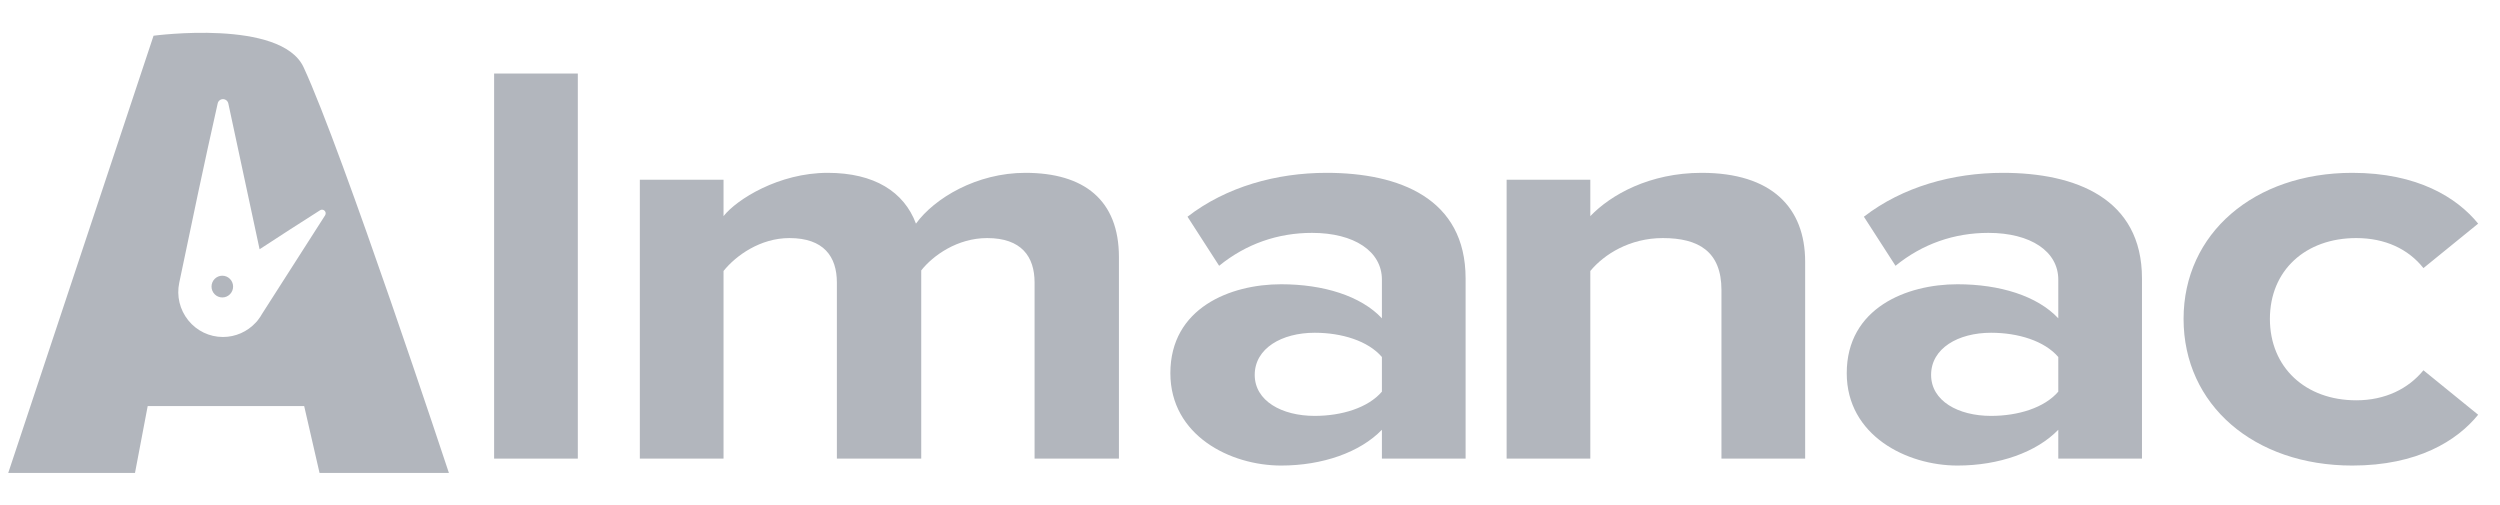
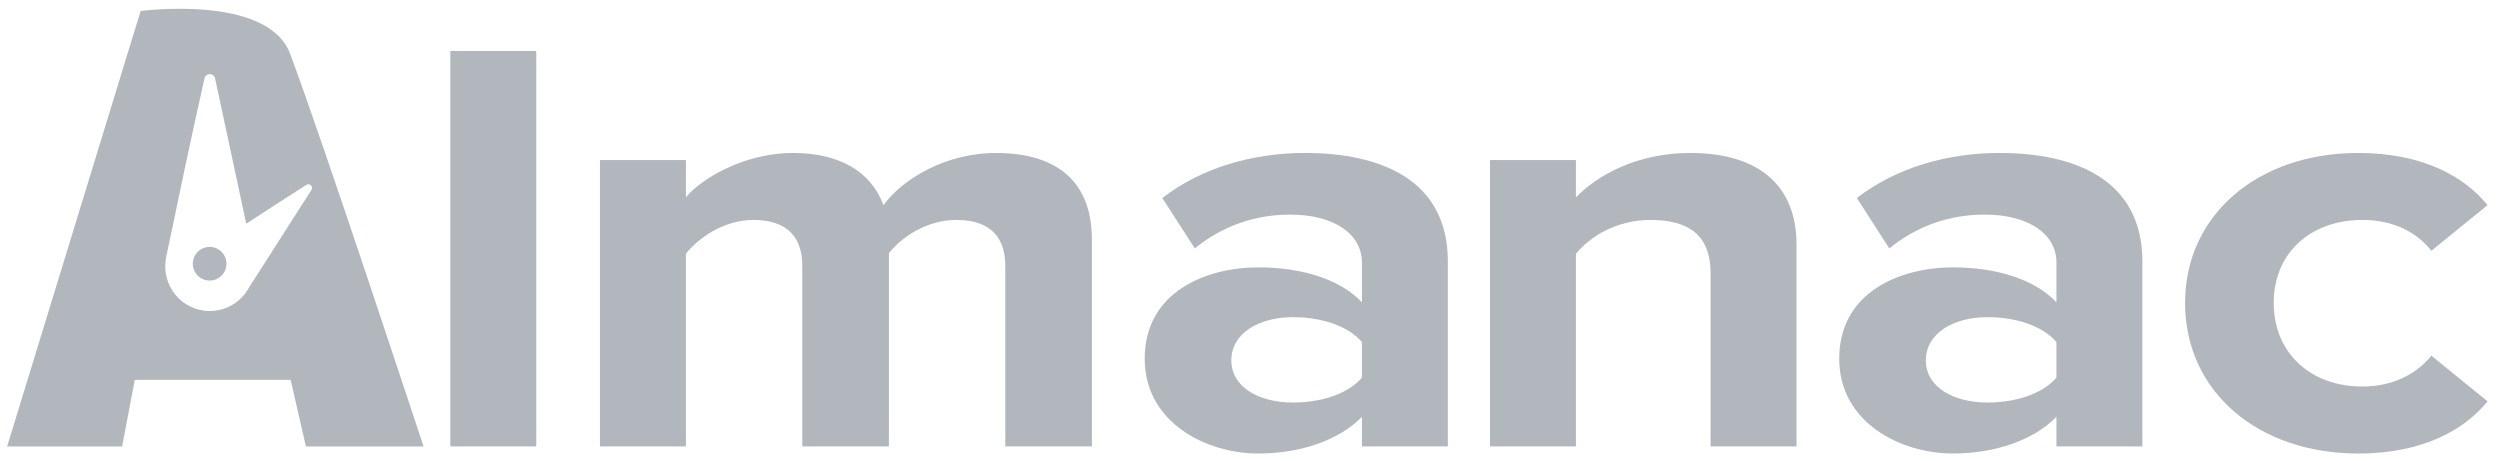
- <svg xmlns="http://www.w3.org/2000/svg" width="100%" height="100%" viewBox="0 0 238 48" version="1.1" xml:space="preserve" style="fill-rule:evenodd;clip-rule:evenodd;stroke-linejoin:round;stroke-miterlimit:2;">
+ <svg xmlns="http://www.w3.org/2000/svg" width="100%" height="100%" viewBox="0 0 217 40" version="1.1" xml:space="preserve" style="fill-rule:evenodd;clip-rule:evenodd;stroke-linejoin:round;stroke-miterlimit:2;">
  <g transform="matrix(1,0,0,1,0,-98)">
-     <g id="Artboard2" transform="matrix(0.716867,0,0,1,0,0)">
+     <g id="Artboard2" transform="matrix(0.653614,0,0,0.833333,0,16.33333)">
      <rect x="0" y="98" width="332" height="48" style="fill:none;" />
-       <g transform="matrix(1.591661,0,0,1.290294,-9.927742,95.96794)">
+       <g transform="matrix(1.63433,0,0,1.449579,-17.76713,93.16374)">
        <rect x="47.464" y="7" width="6.983" height="28.412" style="fill:rgb(178,182,189);fill-rule:nonzero;" />
      </g>
-       <g transform="matrix(1.591661,0,0,1.290294,-12.71766,95.96794)">
+       <g transform="matrix(1.63433,0,0,1.449579,-20.63184,93.16374)">
        <path d="M101.348,35.412L101.348,20.546C101.348,16.329 98.434,14.327 93.54,14.327C89.472,14.327 85.953,16.201 84.413,18.075C83.423,15.732 80.949,14.327 77.045,14.327C72.976,14.327 69.457,16.286 68.358,17.522L68.358,14.838L61.375,14.838L61.375,35.412L68.358,35.412L68.358,21.568C69.402,20.418 71.437,19.14 73.856,19.14C76.715,19.14 77.815,20.503 77.815,22.42L77.815,35.412L84.853,35.412L84.853,21.526C85.843,20.418 87.877,19.14 90.351,19.14C93.21,19.14 94.31,20.503 94.31,22.42L94.31,35.412L101.348,35.412Z" style="fill:rgb(178,182,189);fill-rule:nonzero;" />
      </g>
-       <g transform="matrix(1.591661,0,0,1.290294,-14.11262,95.96794)">
+       <g transform="matrix(1.63433,0,0,1.449579,-22.0642,93.16374)">
        <path d="M131.149,35.412L131.149,22.122C131.149,16.201 125.596,14.327 119.548,14.327C115.369,14.327 111.19,15.349 107.946,17.564L110.585,21.185C112.84,19.566 115.479,18.757 118.338,18.757C121.857,18.757 124.166,20.12 124.166,22.207L124.166,25.061C122.407,23.4 119.273,22.548 115.754,22.548C111.52,22.548 106.516,24.295 106.516,29.108C106.516,33.709 111.52,35.924 115.754,35.924C119.218,35.924 122.352,34.944 124.166,33.283L124.166,35.412L131.149,35.412ZM124.166,30.471C123.012,31.664 120.812,32.26 118.558,32.26C115.809,32.26 113.554,31.153 113.554,29.236C113.554,27.276 115.809,26.126 118.558,26.126C120.812,26.126 123.012,26.723 124.166,27.915L124.166,30.471Z" style="fill:rgb(178,182,189);fill-rule:nonzero;" />
      </g>
-       <g transform="matrix(1.591661,0,0,1.290294,-19.69245,95.96794)">
+       <g transform="matrix(1.63433,0,0,1.449579,-27.79361,93.16374)">
        <path d="M162.985,35.412L162.985,20.887C162.985,16.883 160.181,14.327 154.352,14.327C150.009,14.327 146.765,15.945 145.06,17.522L145.06,14.838L138.077,14.838L138.077,35.412L145.06,35.412L145.06,21.568C146.215,20.333 148.359,19.14 151.108,19.14C154.077,19.14 156.002,20.12 156.002,22.974L156.002,35.412L162.985,35.412Z" style="fill:rgb(178,182,189);fill-rule:nonzero;" />
      </g>
-       <g transform="matrix(1.591661,0,0,1.290294,-22.48236,95.96794)">
+       <g transform="matrix(1.63433,0,0,1.449579,-30.65832,93.16374)">
        <path d="M192.841,35.412L192.841,22.122C192.841,16.201 187.288,14.327 181.239,14.327C177.061,14.327 172.882,15.349 169.638,17.564L172.277,21.185C174.531,19.566 177.171,18.757 180.03,18.757C183.549,18.757 185.858,20.12 185.858,22.207L185.858,25.061C184.099,23.4 180.964,22.548 177.445,22.548C173.212,22.548 168.208,24.295 168.208,29.108C168.208,33.709 173.212,35.924 177.445,35.924C180.909,35.924 184.044,34.944 185.858,33.283L185.858,35.412L192.841,35.412ZM185.858,30.471C184.703,31.664 182.504,32.26 180.25,32.26C177.5,32.26 175.246,31.153 175.246,29.236C175.246,27.276 177.5,26.126 180.25,26.126C182.504,26.126 184.703,26.723 185.858,27.915L185.858,30.471Z" style="fill:rgb(178,182,189);fill-rule:nonzero;" />
      </g>
-       <g transform="matrix(1.591661,0,0,1.290294,-25.27228,95.96794)">
+       <g transform="matrix(1.63433,0,0,1.449579,-33.52303,93.16374)">
        <path d="M198.064,25.104C198.064,31.451 203.948,35.924 212.14,35.924C217.584,35.924 220.883,34.092 222.642,32.175L218.078,28.895C216.814,30.258 214.889,31.11 212.47,31.11C208.236,31.11 205.267,28.682 205.267,25.104C205.267,21.526 208.236,19.14 212.47,19.14C214.889,19.14 216.814,19.95 218.078,21.355L222.642,18.075C220.883,16.158 217.584,14.327 212.14,14.327C203.948,14.327 198.064,18.799 198.064,25.104Z" style="fill:rgb(178,182,189);fill-rule:nonzero;" />
      </g>
-       <g transform="matrix(0.34844,0,0,0.249786,62.84288,138.2721)">
-         <g transform="matrix(18.76139,0,0,20.819,-1505.223,-1334.294)">
-           <path d="M79.736,65.004L77.108,65.004L76.796,63.78L73.617,63.78L73.359,65.004L70.784,65.004L73.736,57C73.736,57 76.325,56.687 76.784,57.577C77.571,59.103 79.736,65.004 79.736,65.004ZM75.89,60.909C75.678,60.011 75.463,59.116 75.255,58.24C75.244,58.194 75.199,58.161 75.147,58.161C75.095,58.161 75.05,58.193 75.039,58.239C74.77,59.314 74.513,60.418 74.258,61.522C74.201,61.765 74.269,62.018 74.441,62.21C74.613,62.403 74.871,62.515 75.144,62.515L75.148,62.515C75.401,62.515 75.642,62.418 75.813,62.251C75.833,62.232 75.852,62.212 75.869,62.19C75.895,62.16 75.918,62.128 75.938,62.095C76.37,61.488 76.8,60.879 77.221,60.288C77.24,60.261 77.236,60.226 77.211,60.204L77.211,60.204C77.186,60.182 77.148,60.178 77.119,60.195C76.712,60.427 76.302,60.667 75.89,60.909Z" style="fill:rgb(178,182,189);" />
-         </g>
-         <g transform="matrix(3.620888,0,0,3.620888,-162.2449,-138.8954)">
-           <path d="M18.399,25.142C19.026,25.142 19.534,24.63 19.534,23.998C19.534,23.366 19.026,22.853 18.399,22.853C17.771,22.853 17.263,23.366 17.263,23.998C17.263,24.63 17.771,25.142 18.399,25.142Z" style="fill:rgb(178,182,189);fill-rule:nonzero;" />
-         </g>
+       <g transform="matrix(0.347022,0,0,0.272182,60.95293,139.3253)">
+         <path d="M-13.56,19.024L-58.569,19.024L-64.422,-6.465L-124.058,-6.465L-128.911,19.024L-172.92,19.024L-121.832,-147.611C-121.832,-147.611 -73.251,-154.125 -64.648,-131.305C-52.288,-98.522 -13.56,19.024 -13.56,19.024ZM-81.418,-66.228C-85.407,-84.929 -89.435,-103.565 -93.328,-121.787C-93.534,-122.756 -94.384,-123.447 -95.366,-123.447C-96.336,-123.447 -97.179,-122.77 -97.393,-121.815C-102.433,-99.444 -107.264,-76.448 -112.047,-53.471C-113.103,-48.416 -111.841,-43.15 -108.612,-39.139C-105.383,-35.127 -100.532,-32.798 -95.407,-32.798L-95.344,-32.798C-90.59,-32.798 -86.07,-34.804 -82.863,-38.298C-82.486,-38.69 -82.134,-39.112 -81.811,-39.561C-81.334,-40.194 -80.903,-40.855 -80.521,-41.54C-72.407,-54.173 -64.339,-66.85 -56.452,-79.166C-56.099,-79.717 -56.176,-80.442 -56.636,-80.906C-57.096,-81.37 -57.815,-81.452 -58.366,-81.102C-65.996,-76.257 -73.695,-71.273 -81.418,-66.228ZM-95.422,-57.348C-91.866,-57.348 -88.979,-54.461 -88.979,-50.905C-88.979,-47.348 -91.866,-44.461 -95.422,-44.461C-98.979,-44.461 -101.866,-47.348 -101.866,-50.905C-101.866,-54.461 -98.979,-57.348 -95.422,-57.348Z" style="fill:rgb(178,182,189);" />
      </g>
    </g>
  </g>
</svg>
